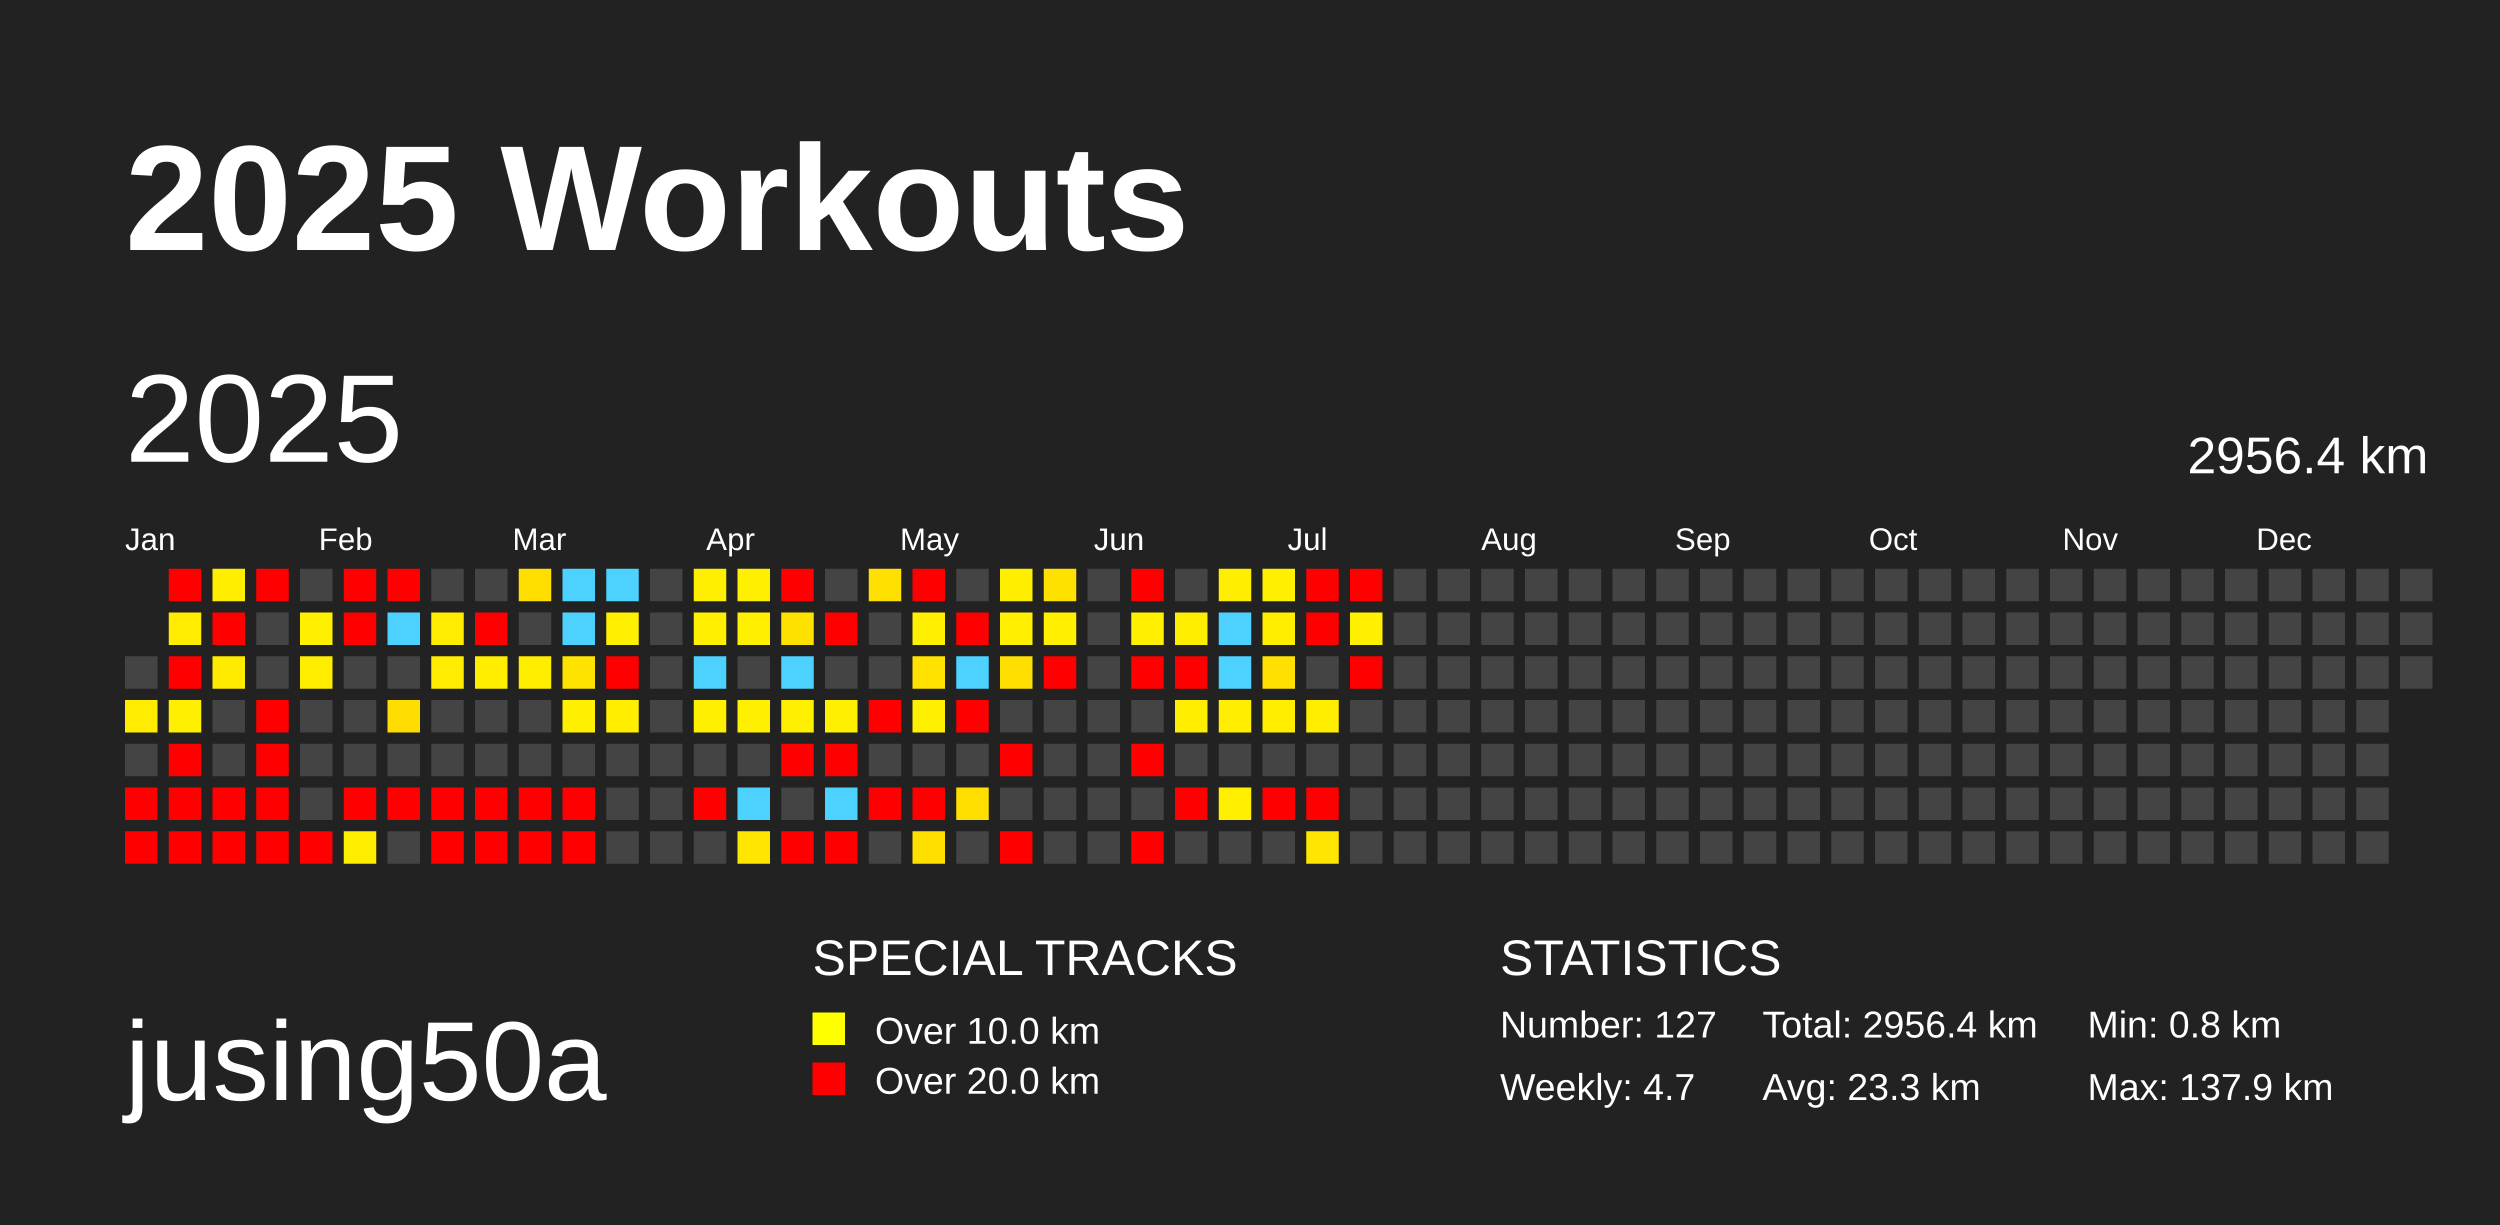
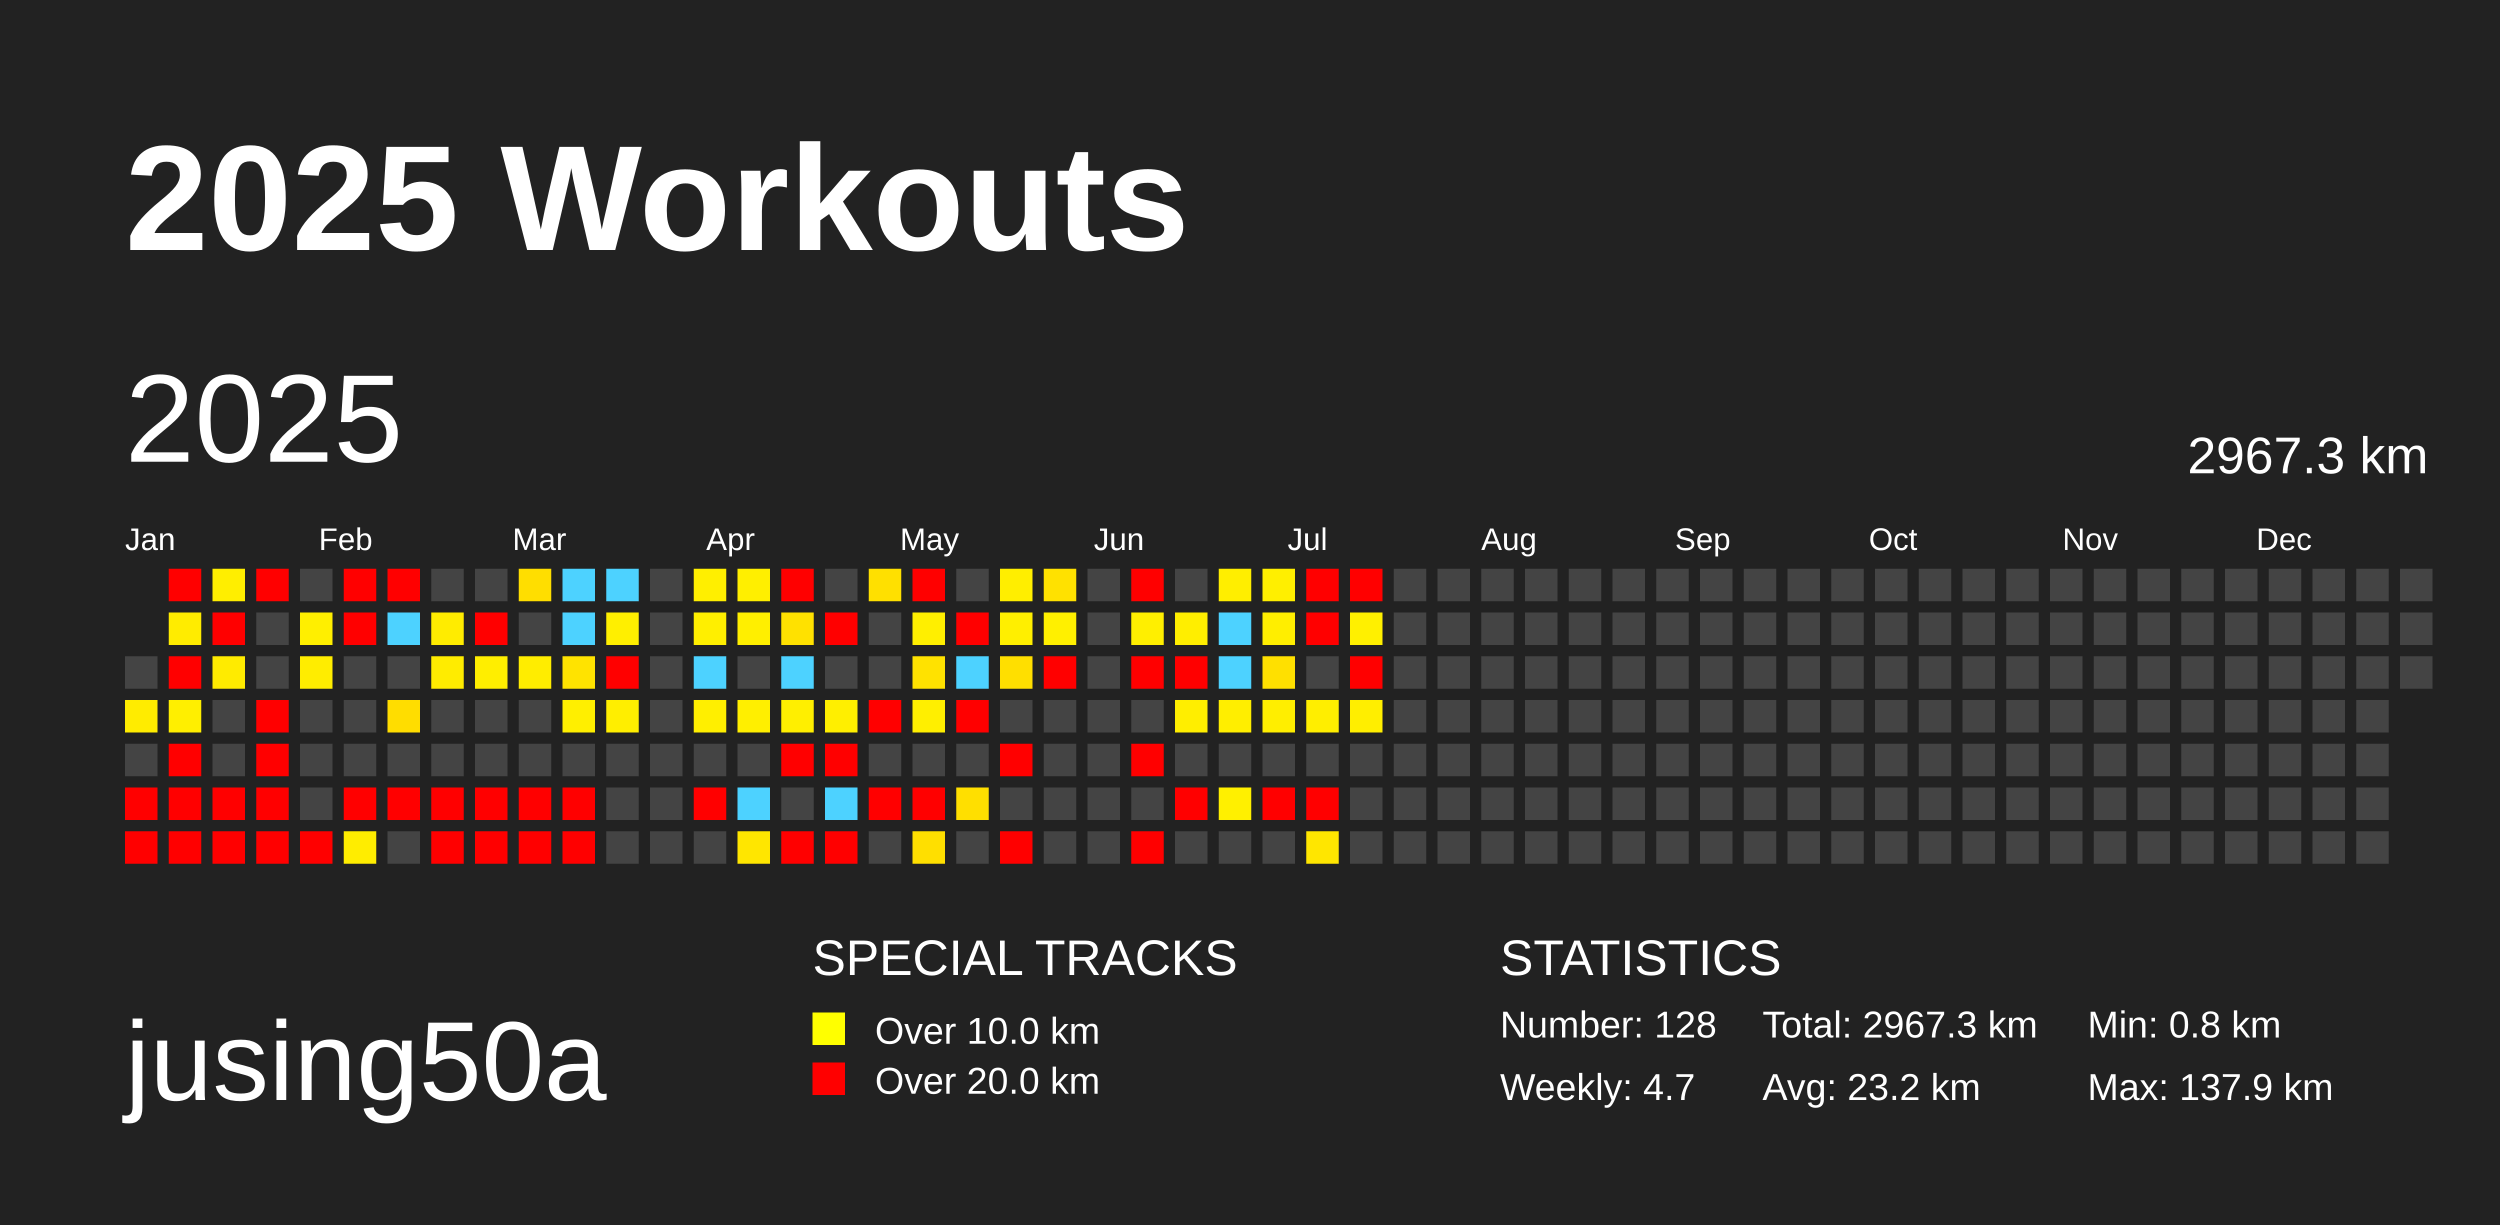
<svg xmlns="http://www.w3.org/2000/svg" baseProfile="full" height="98mm" version="1.1" viewBox="0,0,200,98" width="200mm">
  <defs />
  <rect fill="#222222" height="98" width="200" x="0" y="0" />
  <text fill="#FFFFFF" style="font-size:12px; font-family:Arial; font-weight:bold;" x="10" y="20">2025 Workouts</text>
  <text fill="#FFFFFF" style="font-size:9px; font-family:Arial" x="10" y="88">jusing50a</text>
  <text fill="#FFFFFF" style="font-size:4px; font-family:Arial" x="65" y="78">SPECIAL TRACKS</text>
  <rect fill="yellow" height="2.6" width="2.6" x="65" y="81" />
  <text fill="#FFFFFF" style="font-size:3px; font-family:Arial" x="70" y="83.5">Over 10.0 km</text>
  <rect fill="red" height="2.6" width="2.6" x="65" y="85" />
  <text fill="#FFFFFF" style="font-size:3px; font-family:Arial" x="70" y="87.5">Over 20.0 km</text>
  <text fill="#FFFFFF" style="font-size:4px; font-family:Arial" x="120" y="78">STATISTICS</text>
-   <text fill="#FFFFFF" style="font-size:3px; font-family:Arial" x="120" y="83">Number: 127</text>
+   <text fill="#FFFFFF" style="font-size:3px; font-family:Arial" x="120" y="83">Number: 128</text>
  <text fill="#FFFFFF" style="font-size:3px; font-family:Arial" x="120" y="88">Weekly: 4.7</text>
-   <text fill="#FFFFFF" style="font-size:3px; font-family:Arial" x="141" y="83">Total: 2956.4 km</text>
-   <text fill="#FFFFFF" style="font-size:3px; font-family:Arial" x="141" y="88">Avg: 23.3 km</text>
+   <text fill="#FFFFFF" style="font-size:3px; font-family:Arial" x="141" y="83">Total: 2967.3 km</text>
+   <text fill="#FFFFFF" style="font-size:3px; font-family:Arial" x="141" y="88">Avg: 23.2 km</text>
  <text fill="#FFFFFF" style="font-size:3px; font-family:Arial" x="167" y="83">Min: 0.8 km</text>
  <text fill="#FFFFFF" style="font-size:3px; font-family:Arial" x="167" y="88">Max: 137.9 km</text>
  <text dominant-baseline="hanging" fill="#FFFFFF" style="font-size:10.0px; font-family:Arial;" x="10" y="30">2025</text>
-   <text dominant-baseline="hanging" fill="#FFFFFF" style="font-size:4.125px; font-family:Arial;" x="175" y="35">2956.4 km</text>
+   <text dominant-baseline="hanging" fill="#FFFFFF" style="font-size:4.125px; font-family:Arial;" x="175" y="35">2967.3 km</text>
  <text fill="#FFFFFF" style="font-size:2.5px; font-family:Arial" x="10.0" y="44">Jan</text>
  <text fill="#FFFFFF" style="font-size:2.5px; font-family:Arial" x="25.5" y="44">Feb</text>
  <text fill="#FFFFFF" style="font-size:2.5px; font-family:Arial" x="41.0" y="44">Mar</text>
  <text fill="#FFFFFF" style="font-size:2.5px; font-family:Arial" x="56.5" y="44">Apr</text>
  <text fill="#FFFFFF" style="font-size:2.5px; font-family:Arial" x="72.0" y="44">May</text>
  <text fill="#FFFFFF" style="font-size:2.5px; font-family:Arial" x="87.5" y="44">Jun</text>
  <text fill="#FFFFFF" style="font-size:2.5px; font-family:Arial" x="103.0" y="44">Jul</text>
  <text fill="#FFFFFF" style="font-size:2.5px; font-family:Arial" x="118.5" y="44">Aug</text>
  <text fill="#FFFFFF" style="font-size:2.5px; font-family:Arial" x="134.0" y="44">Sep</text>
  <text fill="#FFFFFF" style="font-size:2.5px; font-family:Arial" x="149.5" y="44">Oct</text>
  <text fill="#FFFFFF" style="font-size:2.5px; font-family:Arial" x="165.0" y="44">Nov</text>
  <text fill="#FFFFFF" style="font-size:2.5px; font-family:Arial" x="180.5" y="44">Dec</text>
  <rect fill="#444444" height="2.6" width="2.6" x="10.0" y="52.5" />
  <rect fill="#ffec00" height="2.6" width="2.6" x="10.0" y="56.0" />
  <rect fill="#444444" height="2.6" width="2.6" x="10.0" y="59.5" />
  <rect fill="red" height="2.6" width="2.6" x="10.0" y="63.0" />
  <rect fill="red" height="2.6" width="2.6" x="10.0" y="66.5" />
  <rect fill="red" height="2.6" width="2.6" x="13.5" y="45.5" />
  <rect fill="#ffec00" height="2.6" width="2.6" x="13.5" y="49.0" />
  <rect fill="red" height="2.6" width="2.6" x="13.5" y="52.5" />
  <rect fill="#ffef00" height="2.6" width="2.6" x="13.5" y="56.0" />
  <rect fill="red" height="2.6" width="2.6" x="13.5" y="59.5" />
  <rect fill="red" height="2.6" width="2.6" x="13.5" y="63.0" />
  <rect fill="red" height="2.6" width="2.6" x="13.5" y="66.5" />
  <rect fill="#ffee00" height="2.6" width="2.6" x="17.0" y="45.5" />
  <rect fill="red" height="2.6" width="2.6" x="17.0" y="49.0" />
  <rect fill="#ffeb00" height="2.6" width="2.6" x="17.0" y="52.5" />
  <rect fill="#444444" height="2.6" width="2.6" x="17.0" y="56.0" />
  <rect fill="#444444" height="2.6" width="2.6" x="17.0" y="59.5" />
  <rect fill="red" height="2.6" width="2.6" x="17.0" y="63.0" />
  <rect fill="red" height="2.6" width="2.6" x="17.0" y="66.5" />
  <rect fill="red" height="2.6" width="2.6" x="20.5" y="45.5" />
  <rect fill="#444444" height="2.6" width="2.6" x="20.5" y="49.0" />
  <rect fill="#444444" height="2.6" width="2.6" x="20.5" y="52.5" />
  <rect fill="red" height="2.6" width="2.6" x="20.5" y="56.0" />
  <rect fill="red" height="2.6" width="2.6" x="20.5" y="59.5" />
  <rect fill="red" height="2.6" width="2.6" x="20.5" y="63.0" />
  <rect fill="red" height="2.6" width="2.6" x="20.5" y="66.5" />
  <rect fill="#444444" height="2.6" width="2.6" x="24.0" y="45.5" />
  <rect fill="#ffef00" height="2.6" width="2.6" x="24.0" y="49.0" />
  <rect fill="#ffed00" height="2.6" width="2.6" x="24.0" y="52.5" />
  <rect fill="#444444" height="2.6" width="2.6" x="24.0" y="56.0" />
  <rect fill="#444444" height="2.6" width="2.6" x="24.0" y="59.5" />
  <rect fill="#444444" height="2.6" width="2.6" x="24.0" y="63.0" />
  <rect fill="red" height="2.6" width="2.6" x="24.0" y="66.5" />
  <rect fill="red" height="2.6" width="2.6" x="27.5" y="45.5" />
  <rect fill="red" height="2.6" width="2.6" x="27.5" y="49.0" />
  <rect fill="#444444" height="2.6" width="2.6" x="27.5" y="52.5" />
  <rect fill="#444444" height="2.6" width="2.6" x="27.5" y="56.0" />
  <rect fill="#444444" height="2.6" width="2.6" x="27.5" y="59.5" />
  <rect fill="red" height="2.6" width="2.6" x="27.5" y="63.0" />
  <rect fill="#ffed00" height="2.6" width="2.6" x="27.5" y="66.5" />
  <rect fill="red" height="2.6" width="2.6" x="31.0" y="45.5" />
  <rect fill="#4dd2ff" height="2.6" width="2.6" x="31.0" y="49.0" />
  <rect fill="#444444" height="2.6" width="2.6" x="31.0" y="52.5" />
  <rect fill="#ffdd00" height="2.6" width="2.6" x="31.0" y="56.0" />
  <rect fill="#444444" height="2.6" width="2.6" x="31.0" y="59.5" />
  <rect fill="red" height="2.6" width="2.6" x="31.0" y="63.0" />
  <rect fill="#444444" height="2.6" width="2.6" x="31.0" y="66.5" />
  <rect fill="#444444" height="2.6" width="2.6" x="34.5" y="45.5" />
  <rect fill="#ffec00" height="2.6" width="2.6" x="34.5" y="49.0" />
  <rect fill="#ffec00" height="2.6" width="2.6" x="34.5" y="52.5" />
  <rect fill="#444444" height="2.6" width="2.6" x="34.5" y="56.0" />
  <rect fill="#444444" height="2.6" width="2.6" x="34.5" y="59.5" />
  <rect fill="red" height="2.6" width="2.6" x="34.5" y="63.0" />
  <rect fill="red" height="2.6" width="2.6" x="34.5" y="66.5" />
  <rect fill="#444444" height="2.6" width="2.6" x="38.0" y="45.5" />
  <rect fill="red" height="2.6" width="2.6" x="38.0" y="49.0" />
  <rect fill="#ffee00" height="2.6" width="2.6" x="38.0" y="52.5" />
  <rect fill="#444444" height="2.6" width="2.6" x="38.0" y="56.0" />
  <rect fill="#444444" height="2.6" width="2.6" x="38.0" y="59.5" />
  <rect fill="red" height="2.6" width="2.6" x="38.0" y="63.0" />
  <rect fill="red" height="2.6" width="2.6" x="38.0" y="66.5" />
  <rect fill="#ffde00" height="2.6" width="2.6" x="41.5" y="45.5" />
  <rect fill="#444444" height="2.6" width="2.6" x="41.5" y="49.0" />
  <rect fill="#ffed00" height="2.6" width="2.6" x="41.5" y="52.5" />
  <rect fill="#444444" height="2.6" width="2.6" x="41.5" y="56.0" />
  <rect fill="#444444" height="2.6" width="2.6" x="41.5" y="59.5" />
  <rect fill="red" height="2.6" width="2.6" x="41.5" y="63.0" />
  <rect fill="red" height="2.6" width="2.6" x="41.5" y="66.5" />
  <rect fill="#4dd2ff" height="2.6" width="2.6" x="45.0" y="45.5" />
  <rect fill="#4dd2ff" height="2.6" width="2.6" x="45.0" y="49.0" />
  <rect fill="#ffe300" height="2.6" width="2.6" x="45.0" y="52.5" />
  <rect fill="#ffef00" height="2.6" width="2.6" x="45.0" y="56.0" />
  <rect fill="#444444" height="2.6" width="2.6" x="45.0" y="59.5" />
  <rect fill="red" height="2.6" width="2.6" x="45.0" y="63.0" />
  <rect fill="red" height="2.6" width="2.6" x="45.0" y="66.5" />
  <rect fill="#4dd2ff" height="2.6" width="2.6" x="48.5" y="45.5" />
  <rect fill="#ffef00" height="2.6" width="2.6" x="48.5" y="49.0" />
  <rect fill="red" height="2.6" width="2.6" x="48.5" y="52.5" />
  <rect fill="#ffee00" height="2.6" width="2.6" x="48.5" y="56.0" />
  <rect fill="#444444" height="2.6" width="2.6" x="48.5" y="59.5" />
  <rect fill="#444444" height="2.6" width="2.6" x="48.5" y="63.0" />
  <rect fill="#444444" height="2.6" width="2.6" x="48.5" y="66.5" />
  <rect fill="#444444" height="2.6" width="2.6" x="52.0" y="45.5" />
  <rect fill="#444444" height="2.6" width="2.6" x="52.0" y="49.0" />
  <rect fill="#444444" height="2.6" width="2.6" x="52.0" y="52.5" />
  <rect fill="#444444" height="2.6" width="2.6" x="52.0" y="56.0" />
  <rect fill="#444444" height="2.6" width="2.6" x="52.0" y="59.5" />
  <rect fill="#444444" height="2.6" width="2.6" x="52.0" y="63.0" />
  <rect fill="#444444" height="2.6" width="2.6" x="52.0" y="66.5" />
  <rect fill="#ffef00" height="2.6" width="2.6" x="55.5" y="45.5" />
  <rect fill="#ffef00" height="2.6" width="2.6" x="55.5" y="49.0" />
  <rect fill="#4dd2ff" height="2.6" width="2.6" x="55.5" y="52.5" />
  <rect fill="#ffef00" height="2.6" width="2.6" x="55.5" y="56.0" />
  <rect fill="#444444" height="2.6" width="2.6" x="55.5" y="59.5" />
  <rect fill="red" height="2.6" width="2.6" x="55.5" y="63.0" />
  <rect fill="#444444" height="2.6" width="2.6" x="55.5" y="66.5" />
  <rect fill="#ffef00" height="2.6" width="2.6" x="59.0" y="45.5" />
  <rect fill="#ffef00" height="2.6" width="2.6" x="59.0" y="49.0" />
  <rect fill="#444444" height="2.6" width="2.6" x="59.0" y="52.5" />
  <rect fill="#ffef00" height="2.6" width="2.6" x="59.0" y="56.0" />
  <rect fill="#444444" height="2.6" width="2.6" x="59.0" y="59.5" />
  <rect fill="#4dd2ff" height="2.6" width="2.6" x="59.0" y="63.0" />
  <rect fill="#ffe600" height="2.6" width="2.6" x="59.0" y="66.5" />
  <rect fill="red" height="2.6" width="2.6" x="62.5" y="45.5" />
  <rect fill="#ffe100" height="2.6" width="2.6" x="62.5" y="49.0" />
  <rect fill="#4dd2ff" height="2.6" width="2.6" x="62.5" y="52.5" />
  <rect fill="#ffef00" height="2.6" width="2.6" x="62.5" y="56.0" />
  <rect fill="red" height="2.6" width="2.6" x="62.5" y="59.5" />
  <rect fill="#444444" height="2.6" width="2.6" x="62.5" y="63.0" />
  <rect fill="red" height="2.6" width="2.6" x="62.5" y="66.5" />
  <rect fill="#444444" height="2.6" width="2.6" x="66.0" y="45.5" />
  <rect fill="red" height="2.6" width="2.6" x="66.0" y="49.0" />
  <rect fill="#444444" height="2.6" width="2.6" x="66.0" y="52.5" />
  <rect fill="#ffef00" height="2.6" width="2.6" x="66.0" y="56.0" />
  <rect fill="red" height="2.6" width="2.6" x="66.0" y="59.5" />
  <rect fill="#4dd2ff" height="2.6" width="2.6" x="66.0" y="63.0" />
  <rect fill="red" height="2.6" width="2.6" x="66.0" y="66.5" />
  <rect fill="#ffe000" height="2.6" width="2.6" x="69.5" y="45.5" />
  <rect fill="#444444" height="2.6" width="2.6" x="69.5" y="49.0" />
  <rect fill="#444444" height="2.6" width="2.6" x="69.5" y="52.5" />
  <rect fill="red" height="2.6" width="2.6" x="69.5" y="56.0" />
  <rect fill="#444444" height="2.6" width="2.6" x="69.5" y="59.5" />
  <rect fill="red" height="2.6" width="2.6" x="69.5" y="63.0" />
  <rect fill="#444444" height="2.6" width="2.6" x="69.5" y="66.5" />
  <rect fill="red" height="2.6" width="2.6" x="73.0" y="45.5" />
  <rect fill="#ffef00" height="2.6" width="2.6" x="73.0" y="49.0" />
  <rect fill="#ffe200" height="2.6" width="2.6" x="73.0" y="52.5" />
  <rect fill="#ffef00" height="2.6" width="2.6" x="73.0" y="56.0" />
  <rect fill="#444444" height="2.6" width="2.6" x="73.0" y="59.5" />
  <rect fill="red" height="2.6" width="2.6" x="73.0" y="63.0" />
  <rect fill="#ffdf00" height="2.6" width="2.6" x="73.0" y="66.5" />
  <rect fill="#444444" height="2.6" width="2.6" x="76.5" y="45.5" />
  <rect fill="red" height="2.6" width="2.6" x="76.5" y="49.0" />
  <rect fill="#4dd2ff" height="2.6" width="2.6" x="76.5" y="52.5" />
  <rect fill="red" height="2.6" width="2.6" x="76.5" y="56.0" />
  <rect fill="#444444" height="2.6" width="2.6" x="76.5" y="59.5" />
  <rect fill="#ffdf00" height="2.6" width="2.6" x="76.5" y="63.0" />
  <rect fill="#444444" height="2.6" width="2.6" x="76.5" y="66.5" />
  <rect fill="#ffee00" height="2.6" width="2.6" x="80.0" y="45.5" />
  <rect fill="#ffef00" height="2.6" width="2.6" x="80.0" y="49.0" />
  <rect fill="#ffdf00" height="2.6" width="2.6" x="80.0" y="52.5" />
  <rect fill="#444444" height="2.6" width="2.6" x="80.0" y="56.0" />
  <rect fill="red" height="2.6" width="2.6" x="80.0" y="59.5" />
  <rect fill="#444444" height="2.6" width="2.6" x="80.0" y="63.0" />
  <rect fill="red" height="2.6" width="2.6" x="80.0" y="66.5" />
  <rect fill="#ffe100" height="2.6" width="2.6" x="83.5" y="45.5" />
  <rect fill="#fff000" height="2.6" width="2.6" x="83.5" y="49.0" />
  <rect fill="red" height="2.6" width="2.6" x="83.5" y="52.5" />
  <rect fill="#444444" height="2.6" width="2.6" x="83.5" y="56.0" />
  <rect fill="#444444" height="2.6" width="2.6" x="83.5" y="59.5" />
  <rect fill="#444444" height="2.6" width="2.6" x="83.5" y="63.0" />
  <rect fill="#444444" height="2.6" width="2.6" x="83.5" y="66.5" />
  <rect fill="#444444" height="2.6" width="2.6" x="87.0" y="45.5" />
  <rect fill="#444444" height="2.6" width="2.6" x="87.0" y="49.0" />
  <rect fill="#444444" height="2.6" width="2.6" x="87.0" y="52.5" />
  <rect fill="#444444" height="2.6" width="2.6" x="87.0" y="56.0" />
  <rect fill="#444444" height="2.6" width="2.6" x="87.0" y="59.5" />
  <rect fill="#444444" height="2.6" width="2.6" x="87.0" y="63.0" />
  <rect fill="#444444" height="2.6" width="2.6" x="87.0" y="66.5" />
  <rect fill="red" height="2.6" width="2.6" x="90.5" y="45.5" />
  <rect fill="#ffef00" height="2.6" width="2.6" x="90.5" y="49.0" />
  <rect fill="red" height="2.6" width="2.6" x="90.5" y="52.5" />
  <rect fill="#444444" height="2.6" width="2.6" x="90.5" y="56.0" />
  <rect fill="red" height="2.6" width="2.6" x="90.5" y="59.5" />
  <rect fill="#444444" height="2.6" width="2.6" x="90.5" y="63.0" />
  <rect fill="red" height="2.6" width="2.6" x="90.5" y="66.5" />
  <rect fill="#444444" height="2.6" width="2.6" x="94.0" y="45.5" />
  <rect fill="#ffee00" height="2.6" width="2.6" x="94.0" y="49.0" />
  <rect fill="red" height="2.6" width="2.6" x="94.0" y="52.5" />
  <rect fill="#ffee00" height="2.6" width="2.6" x="94.0" y="56.0" />
  <rect fill="#444444" height="2.6" width="2.6" x="94.0" y="59.5" />
  <rect fill="red" height="2.6" width="2.6" x="94.0" y="63.0" />
  <rect fill="#444444" height="2.6" width="2.6" x="94.0" y="66.5" />
  <rect fill="#ffee00" height="2.6" width="2.6" x="97.5" y="45.5" />
  <rect fill="#4dd2ff" height="2.6" width="2.6" x="97.5" y="49.0" />
  <rect fill="#4dd2ff" height="2.6" width="2.6" x="97.5" y="52.5" />
  <rect fill="#ffee00" height="2.6" width="2.6" x="97.5" y="56.0" />
  <rect fill="#444444" height="2.6" width="2.6" x="97.5" y="59.5" />
  <rect fill="#fff000" height="2.6" width="2.6" x="97.5" y="63.0" />
  <rect fill="#444444" height="2.6" width="2.6" x="97.5" y="66.5" />
  <rect fill="#ffef00" height="2.6" width="2.6" x="101.0" y="45.5" />
  <rect fill="#ffee00" height="2.6" width="2.6" x="101.0" y="49.0" />
  <rect fill="#ffe000" height="2.6" width="2.6" x="101.0" y="52.5" />
  <rect fill="#ffee00" height="2.6" width="2.6" x="101.0" y="56.0" />
  <rect fill="#444444" height="2.6" width="2.6" x="101.0" y="59.5" />
  <rect fill="red" height="2.6" width="2.6" x="101.0" y="63.0" />
  <rect fill="#444444" height="2.6" width="2.6" x="101.0" y="66.5" />
  <rect fill="red" height="2.6" width="2.6" x="104.5" y="45.5" />
  <rect fill="red" height="2.6" width="2.6" x="104.5" y="49.0" />
  <rect fill="#444444" height="2.6" width="2.6" x="104.5" y="52.5" />
  <rect fill="#ffee00" height="2.6" width="2.6" x="104.5" y="56.0" />
  <rect fill="#444444" height="2.6" width="2.6" x="104.5" y="59.5" />
  <rect fill="red" height="2.6" width="2.6" x="104.5" y="63.0" />
  <rect fill="#ffe600" height="2.6" width="2.6" x="104.5" y="66.5" />
  <rect fill="red" height="2.6" width="2.6" x="108.0" y="45.5" />
  <rect fill="#fff000" height="2.6" width="2.6" x="108.0" y="49.0" />
  <rect fill="red" height="2.6" width="2.6" x="108.0" y="52.5" />
-   <rect fill="#444444" height="2.6" width="2.6" x="108.0" y="56.0" />
+   <rect fill="#ffee00" height="2.6" width="2.6" x="108.0" y="56.0" />
  <rect fill="#444444" height="2.6" width="2.6" x="108.0" y="59.5" />
  <rect fill="#444444" height="2.6" width="2.6" x="108.0" y="63.0" />
  <rect fill="#444444" height="2.6" width="2.6" x="108.0" y="66.5" />
  <rect fill="#444444" height="2.6" width="2.6" x="111.5" y="45.5" />
  <rect fill="#444444" height="2.6" width="2.6" x="111.5" y="49.0" />
  <rect fill="#444444" height="2.6" width="2.6" x="111.5" y="52.5" />
  <rect fill="#444444" height="2.6" width="2.6" x="111.5" y="56.0" />
  <rect fill="#444444" height="2.6" width="2.6" x="111.5" y="59.5" />
  <rect fill="#444444" height="2.6" width="2.6" x="111.5" y="63.0" />
  <rect fill="#444444" height="2.6" width="2.6" x="111.5" y="66.5" />
  <rect fill="#444444" height="2.6" width="2.6" x="115.0" y="45.5" />
  <rect fill="#444444" height="2.6" width="2.6" x="115.0" y="49.0" />
  <rect fill="#444444" height="2.6" width="2.6" x="115.0" y="52.5" />
  <rect fill="#444444" height="2.6" width="2.6" x="115.0" y="56.0" />
  <rect fill="#444444" height="2.6" width="2.6" x="115.0" y="59.5" />
  <rect fill="#444444" height="2.6" width="2.6" x="115.0" y="63.0" />
  <rect fill="#444444" height="2.6" width="2.6" x="115.0" y="66.5" />
  <rect fill="#444444" height="2.6" width="2.6" x="118.5" y="45.5" />
  <rect fill="#444444" height="2.6" width="2.6" x="118.5" y="49.0" />
  <rect fill="#444444" height="2.6" width="2.6" x="118.5" y="52.5" />
  <rect fill="#444444" height="2.6" width="2.6" x="118.5" y="56.0" />
  <rect fill="#444444" height="2.6" width="2.6" x="118.5" y="59.5" />
  <rect fill="#444444" height="2.6" width="2.6" x="118.5" y="63.0" />
  <rect fill="#444444" height="2.6" width="2.6" x="118.5" y="66.5" />
  <rect fill="#444444" height="2.6" width="2.6" x="122.0" y="45.5" />
  <rect fill="#444444" height="2.6" width="2.6" x="122.0" y="49.0" />
  <rect fill="#444444" height="2.6" width="2.6" x="122.0" y="52.5" />
  <rect fill="#444444" height="2.6" width="2.6" x="122.0" y="56.0" />
  <rect fill="#444444" height="2.6" width="2.6" x="122.0" y="59.5" />
  <rect fill="#444444" height="2.6" width="2.6" x="122.0" y="63.0" />
  <rect fill="#444444" height="2.6" width="2.6" x="122.0" y="66.5" />
  <rect fill="#444444" height="2.6" width="2.6" x="125.5" y="45.5" />
  <rect fill="#444444" height="2.6" width="2.6" x="125.5" y="49.0" />
  <rect fill="#444444" height="2.6" width="2.6" x="125.5" y="52.5" />
  <rect fill="#444444" height="2.6" width="2.6" x="125.5" y="56.0" />
  <rect fill="#444444" height="2.6" width="2.6" x="125.5" y="59.5" />
  <rect fill="#444444" height="2.6" width="2.6" x="125.5" y="63.0" />
  <rect fill="#444444" height="2.6" width="2.6" x="125.5" y="66.5" />
  <rect fill="#444444" height="2.6" width="2.6" x="129.0" y="45.5" />
  <rect fill="#444444" height="2.6" width="2.6" x="129.0" y="49.0" />
  <rect fill="#444444" height="2.6" width="2.6" x="129.0" y="52.5" />
  <rect fill="#444444" height="2.6" width="2.6" x="129.0" y="56.0" />
  <rect fill="#444444" height="2.6" width="2.6" x="129.0" y="59.5" />
  <rect fill="#444444" height="2.6" width="2.6" x="129.0" y="63.0" />
  <rect fill="#444444" height="2.6" width="2.6" x="129.0" y="66.5" />
  <rect fill="#444444" height="2.6" width="2.6" x="132.5" y="45.5" />
  <rect fill="#444444" height="2.6" width="2.6" x="132.5" y="49.0" />
  <rect fill="#444444" height="2.6" width="2.6" x="132.5" y="52.5" />
  <rect fill="#444444" height="2.6" width="2.6" x="132.5" y="56.0" />
  <rect fill="#444444" height="2.6" width="2.6" x="132.5" y="59.5" />
  <rect fill="#444444" height="2.6" width="2.6" x="132.5" y="63.0" />
  <rect fill="#444444" height="2.6" width="2.6" x="132.5" y="66.5" />
  <rect fill="#444444" height="2.6" width="2.6" x="136.0" y="45.5" />
  <rect fill="#444444" height="2.6" width="2.6" x="136.0" y="49.0" />
  <rect fill="#444444" height="2.6" width="2.6" x="136.0" y="52.5" />
  <rect fill="#444444" height="2.6" width="2.6" x="136.0" y="56.0" />
  <rect fill="#444444" height="2.6" width="2.6" x="136.0" y="59.5" />
  <rect fill="#444444" height="2.6" width="2.6" x="136.0" y="63.0" />
  <rect fill="#444444" height="2.6" width="2.6" x="136.0" y="66.5" />
  <rect fill="#444444" height="2.6" width="2.6" x="139.5" y="45.5" />
  <rect fill="#444444" height="2.6" width="2.6" x="139.5" y="49.0" />
  <rect fill="#444444" height="2.6" width="2.6" x="139.5" y="52.5" />
  <rect fill="#444444" height="2.6" width="2.6" x="139.5" y="56.0" />
  <rect fill="#444444" height="2.6" width="2.6" x="139.5" y="59.5" />
  <rect fill="#444444" height="2.6" width="2.6" x="139.5" y="63.0" />
  <rect fill="#444444" height="2.6" width="2.6" x="139.5" y="66.5" />
  <rect fill="#444444" height="2.6" width="2.6" x="143.0" y="45.5" />
  <rect fill="#444444" height="2.6" width="2.6" x="143.0" y="49.0" />
  <rect fill="#444444" height="2.6" width="2.6" x="143.0" y="52.5" />
  <rect fill="#444444" height="2.6" width="2.6" x="143.0" y="56.0" />
  <rect fill="#444444" height="2.6" width="2.6" x="143.0" y="59.5" />
  <rect fill="#444444" height="2.6" width="2.6" x="143.0" y="63.0" />
  <rect fill="#444444" height="2.6" width="2.6" x="143.0" y="66.5" />
  <rect fill="#444444" height="2.6" width="2.6" x="146.5" y="45.5" />
  <rect fill="#444444" height="2.6" width="2.6" x="146.5" y="49.0" />
  <rect fill="#444444" height="2.6" width="2.6" x="146.5" y="52.5" />
  <rect fill="#444444" height="2.6" width="2.6" x="146.5" y="56.0" />
  <rect fill="#444444" height="2.6" width="2.6" x="146.5" y="59.5" />
  <rect fill="#444444" height="2.6" width="2.6" x="146.5" y="63.0" />
  <rect fill="#444444" height="2.6" width="2.6" x="146.5" y="66.5" />
  <rect fill="#444444" height="2.6" width="2.6" x="150.0" y="45.5" />
  <rect fill="#444444" height="2.6" width="2.6" x="150.0" y="49.0" />
  <rect fill="#444444" height="2.6" width="2.6" x="150.0" y="52.5" />
  <rect fill="#444444" height="2.6" width="2.6" x="150.0" y="56.0" />
  <rect fill="#444444" height="2.6" width="2.6" x="150.0" y="59.5" />
  <rect fill="#444444" height="2.6" width="2.6" x="150.0" y="63.0" />
  <rect fill="#444444" height="2.6" width="2.6" x="150.0" y="66.5" />
  <rect fill="#444444" height="2.6" width="2.6" x="153.5" y="45.5" />
  <rect fill="#444444" height="2.6" width="2.6" x="153.5" y="49.0" />
  <rect fill="#444444" height="2.6" width="2.6" x="153.5" y="52.5" />
  <rect fill="#444444" height="2.6" width="2.6" x="153.5" y="56.0" />
  <rect fill="#444444" height="2.6" width="2.6" x="153.5" y="59.5" />
  <rect fill="#444444" height="2.6" width="2.6" x="153.5" y="63.0" />
  <rect fill="#444444" height="2.6" width="2.6" x="153.5" y="66.5" />
  <rect fill="#444444" height="2.6" width="2.6" x="157.0" y="45.5" />
  <rect fill="#444444" height="2.6" width="2.6" x="157.0" y="49.0" />
  <rect fill="#444444" height="2.6" width="2.6" x="157.0" y="52.5" />
  <rect fill="#444444" height="2.6" width="2.6" x="157.0" y="56.0" />
  <rect fill="#444444" height="2.6" width="2.6" x="157.0" y="59.5" />
  <rect fill="#444444" height="2.6" width="2.6" x="157.0" y="63.0" />
  <rect fill="#444444" height="2.6" width="2.6" x="157.0" y="66.5" />
  <rect fill="#444444" height="2.6" width="2.6" x="160.5" y="45.5" />
  <rect fill="#444444" height="2.6" width="2.6" x="160.5" y="49.0" />
  <rect fill="#444444" height="2.6" width="2.6" x="160.5" y="52.5" />
  <rect fill="#444444" height="2.6" width="2.6" x="160.5" y="56.0" />
  <rect fill="#444444" height="2.6" width="2.6" x="160.5" y="59.5" />
  <rect fill="#444444" height="2.6" width="2.6" x="160.5" y="63.0" />
  <rect fill="#444444" height="2.6" width="2.6" x="160.5" y="66.5" />
  <rect fill="#444444" height="2.6" width="2.6" x="164.0" y="45.5" />
  <rect fill="#444444" height="2.6" width="2.6" x="164.0" y="49.0" />
  <rect fill="#444444" height="2.6" width="2.6" x="164.0" y="52.5" />
  <rect fill="#444444" height="2.6" width="2.6" x="164.0" y="56.0" />
  <rect fill="#444444" height="2.6" width="2.6" x="164.0" y="59.5" />
  <rect fill="#444444" height="2.6" width="2.6" x="164.0" y="63.0" />
  <rect fill="#444444" height="2.6" width="2.6" x="164.0" y="66.5" />
  <rect fill="#444444" height="2.6" width="2.6" x="167.5" y="45.5" />
  <rect fill="#444444" height="2.6" width="2.6" x="167.5" y="49.0" />
  <rect fill="#444444" height="2.6" width="2.6" x="167.5" y="52.5" />
  <rect fill="#444444" height="2.6" width="2.6" x="167.5" y="56.0" />
  <rect fill="#444444" height="2.6" width="2.6" x="167.5" y="59.5" />
  <rect fill="#444444" height="2.6" width="2.6" x="167.5" y="63.0" />
  <rect fill="#444444" height="2.6" width="2.6" x="167.5" y="66.5" />
  <rect fill="#444444" height="2.6" width="2.6" x="171.0" y="45.5" />
  <rect fill="#444444" height="2.6" width="2.6" x="171.0" y="49.0" />
  <rect fill="#444444" height="2.6" width="2.6" x="171.0" y="52.5" />
  <rect fill="#444444" height="2.6" width="2.6" x="171.0" y="56.0" />
  <rect fill="#444444" height="2.6" width="2.6" x="171.0" y="59.5" />
  <rect fill="#444444" height="2.6" width="2.6" x="171.0" y="63.0" />
  <rect fill="#444444" height="2.6" width="2.6" x="171.0" y="66.5" />
  <rect fill="#444444" height="2.6" width="2.6" x="174.5" y="45.5" />
  <rect fill="#444444" height="2.6" width="2.6" x="174.5" y="49.0" />
  <rect fill="#444444" height="2.6" width="2.6" x="174.5" y="52.5" />
  <rect fill="#444444" height="2.6" width="2.6" x="174.5" y="56.0" />
  <rect fill="#444444" height="2.6" width="2.6" x="174.5" y="59.5" />
  <rect fill="#444444" height="2.6" width="2.6" x="174.5" y="63.0" />
  <rect fill="#444444" height="2.6" width="2.6" x="174.5" y="66.5" />
  <rect fill="#444444" height="2.6" width="2.6" x="178.0" y="45.5" />
  <rect fill="#444444" height="2.6" width="2.6" x="178.0" y="49.0" />
  <rect fill="#444444" height="2.6" width="2.6" x="178.0" y="52.5" />
  <rect fill="#444444" height="2.6" width="2.6" x="178.0" y="56.0" />
  <rect fill="#444444" height="2.6" width="2.6" x="178.0" y="59.5" />
  <rect fill="#444444" height="2.6" width="2.6" x="178.0" y="63.0" />
  <rect fill="#444444" height="2.6" width="2.6" x="178.0" y="66.5" />
  <rect fill="#444444" height="2.6" width="2.6" x="181.5" y="45.5" />
  <rect fill="#444444" height="2.6" width="2.6" x="181.5" y="49.0" />
  <rect fill="#444444" height="2.6" width="2.6" x="181.5" y="52.5" />
  <rect fill="#444444" height="2.6" width="2.6" x="181.5" y="56.0" />
  <rect fill="#444444" height="2.6" width="2.6" x="181.5" y="59.5" />
  <rect fill="#444444" height="2.6" width="2.6" x="181.5" y="63.0" />
  <rect fill="#444444" height="2.6" width="2.6" x="181.5" y="66.5" />
  <rect fill="#444444" height="2.6" width="2.6" x="185.0" y="45.5" />
  <rect fill="#444444" height="2.6" width="2.6" x="185.0" y="49.0" />
  <rect fill="#444444" height="2.6" width="2.6" x="185.0" y="52.5" />
  <rect fill="#444444" height="2.6" width="2.6" x="185.0" y="56.0" />
  <rect fill="#444444" height="2.6" width="2.6" x="185.0" y="59.5" />
  <rect fill="#444444" height="2.6" width="2.6" x="185.0" y="63.0" />
  <rect fill="#444444" height="2.6" width="2.6" x="185.0" y="66.5" />
  <rect fill="#444444" height="2.6" width="2.6" x="188.5" y="45.5" />
  <rect fill="#444444" height="2.6" width="2.6" x="188.5" y="49.0" />
  <rect fill="#444444" height="2.6" width="2.6" x="188.5" y="52.5" />
  <rect fill="#444444" height="2.6" width="2.6" x="188.5" y="56.0" />
  <rect fill="#444444" height="2.6" width="2.6" x="188.5" y="59.5" />
  <rect fill="#444444" height="2.6" width="2.6" x="188.5" y="63.0" />
  <rect fill="#444444" height="2.6" width="2.6" x="188.5" y="66.5" />
  <rect fill="#444444" height="2.6" width="2.6" x="192.0" y="45.5" />
  <rect fill="#444444" height="2.6" width="2.6" x="192.0" y="49.0" />
  <rect fill="#444444" height="2.6" width="2.6" x="192.0" y="52.5" />
</svg>
